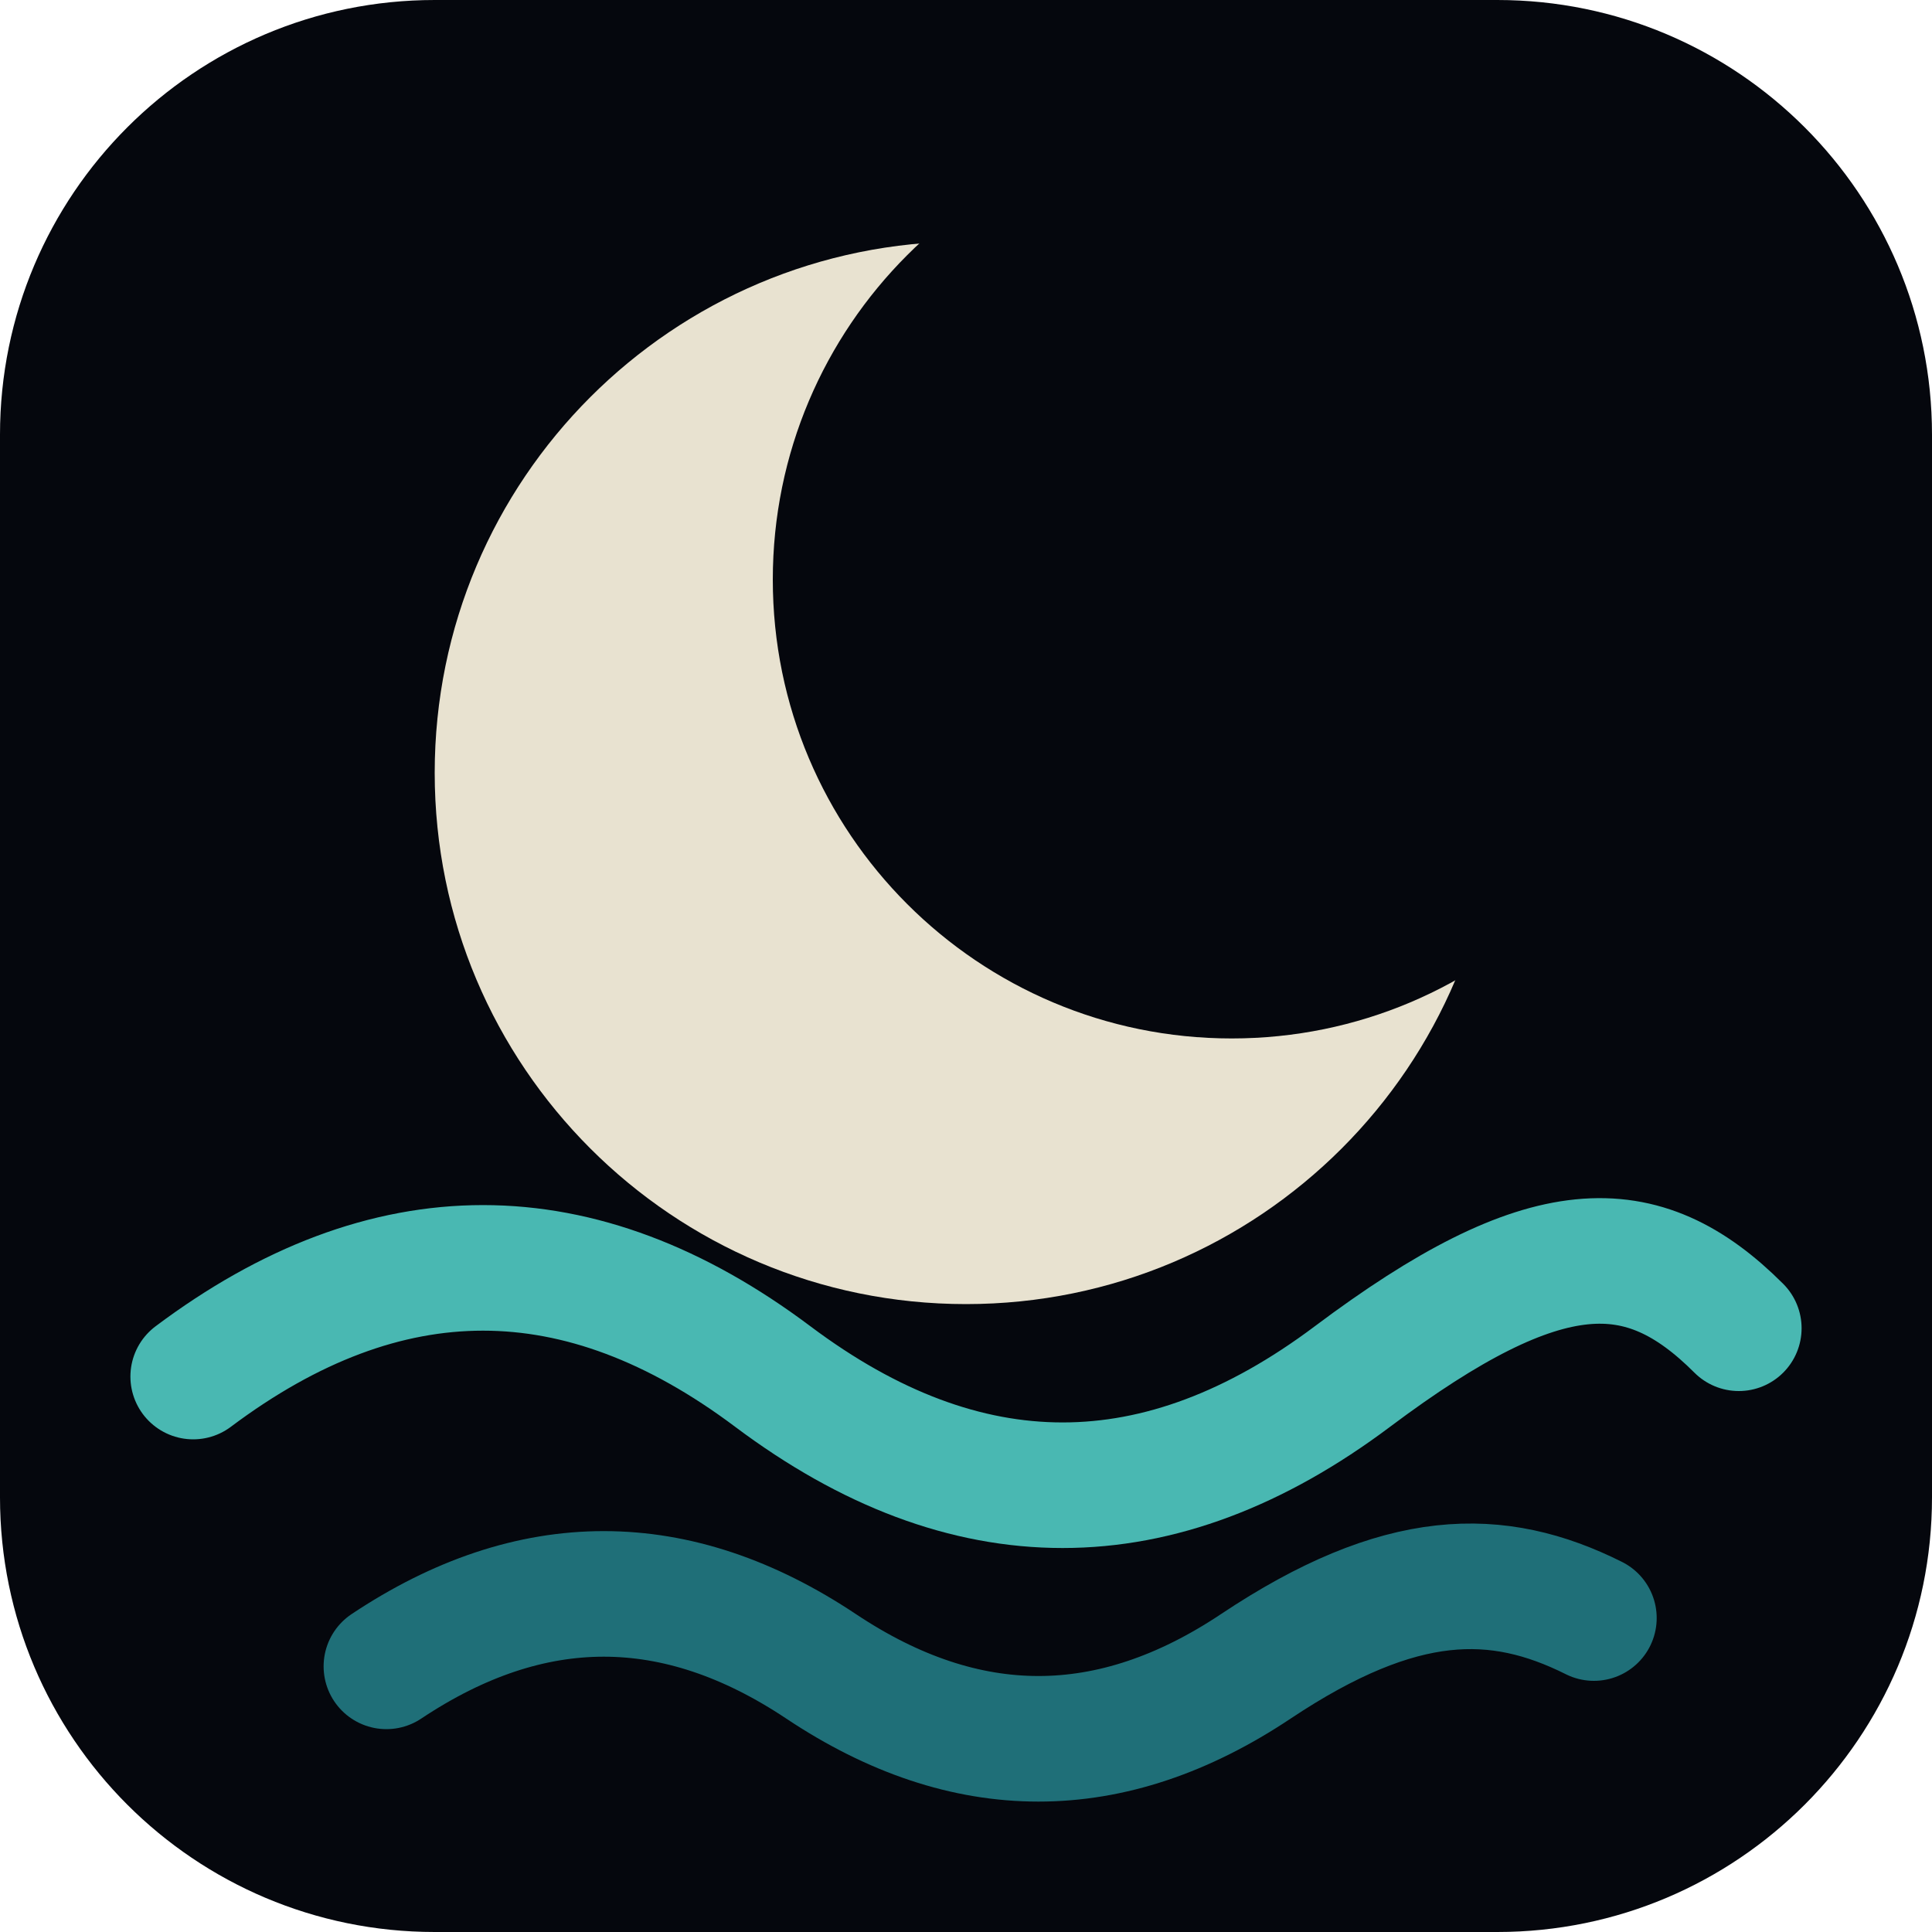
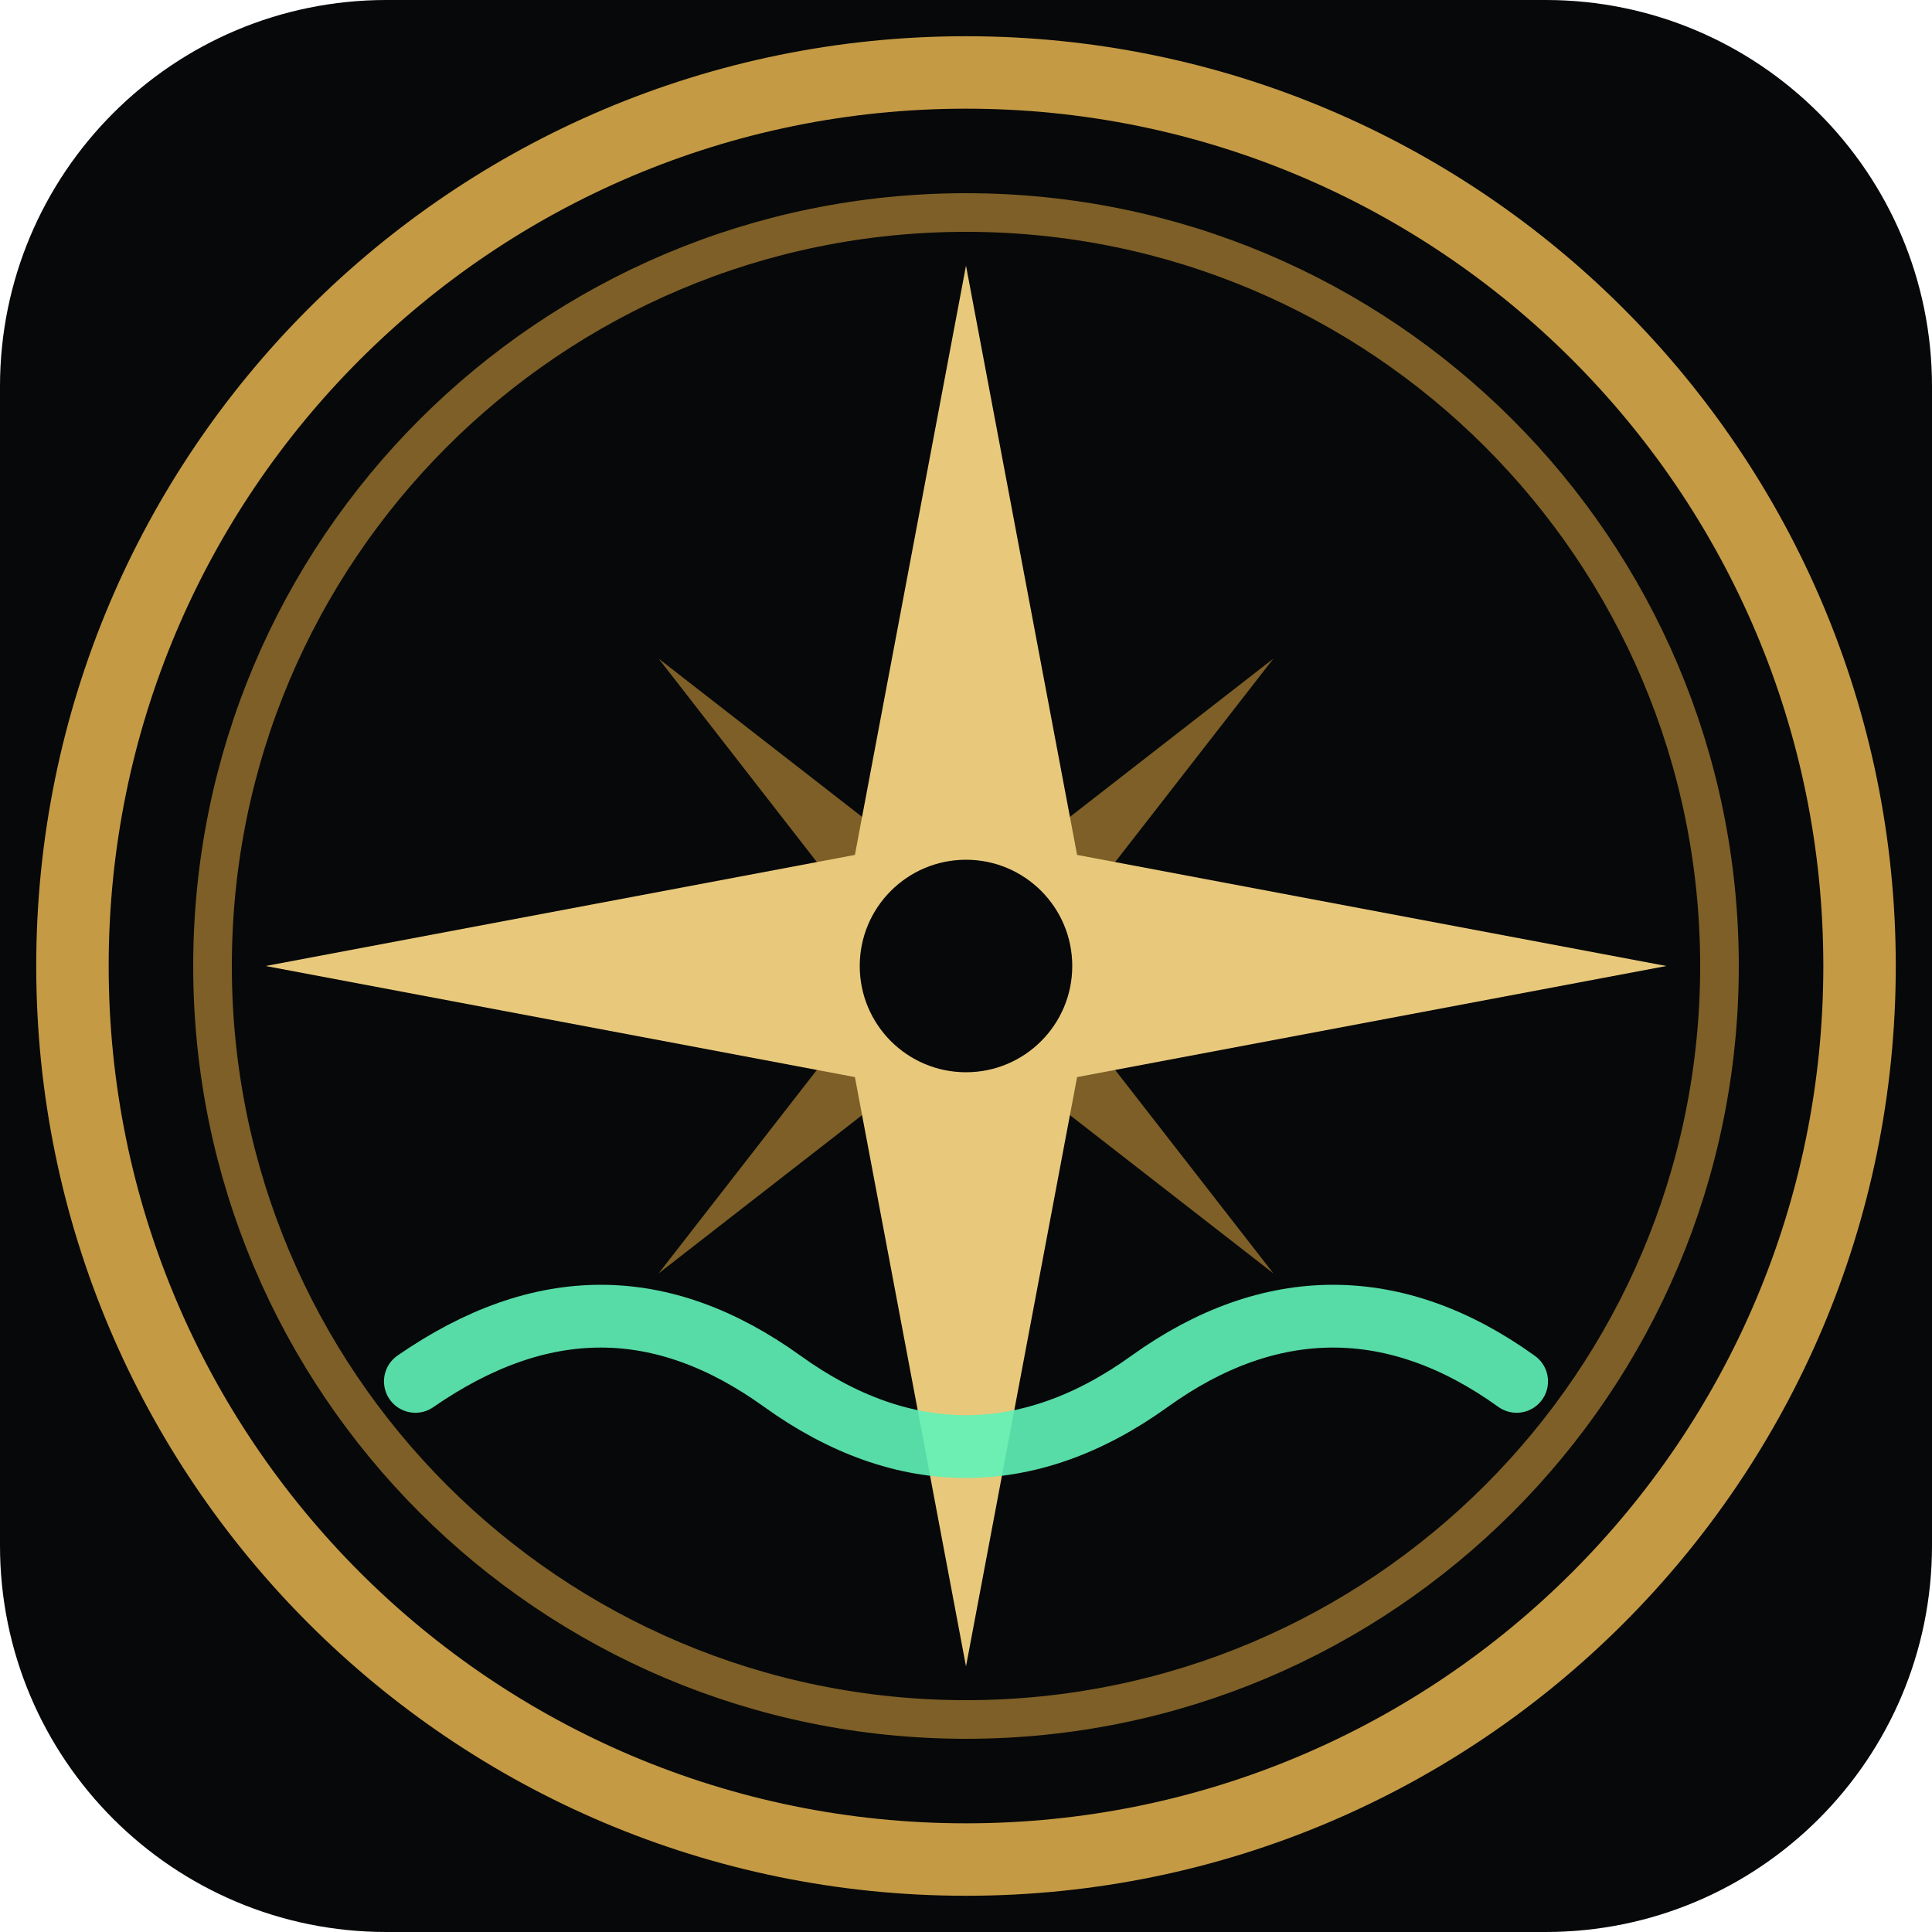
<svg xmlns="http://www.w3.org/2000/svg" viewBox="0 0 40 40">
-   <rect width="40" height="40" rx="9" fill="#05070d" />
-   <circle cx="20" cy="16" r="11" fill="#e8e2d0" />
-   <circle cx="25.5" cy="12" r="9.5" fill="#05070d" />
-   <path d="M4 28.5c4-3 8-3 12 0s8 3 12 0 6-3 8-1" stroke="#49b8b2" stroke-width="2.6" fill="none" stroke-linecap="round" />
-   <path d="M8 34.5c3-2 6-2 9 0s6 2 9 0 5-2 7-1" stroke="#1f6f78" stroke-width="2.6" fill="none" stroke-linecap="round" />
+   <rect width="40" height="40" rx="8" fill="#070809" />
+   <circle cx="20" cy="20" r="18.5" fill="none" stroke="#c49a45" stroke-width="1.5" />
+   <circle cx="20" cy="20" r="15.6" fill="none" stroke="#7d5f27" stroke-width=".8" />
+   <path d="M20 11 L21 19 L29 20 L21 21 L20 29 L19 21 L11 20 L19 19Z" transform="rotate(45 20 20)" fill="#7d5f27" />
+   <path d="M20 5.5 L22.3 17.7 L34.5 20 L22.3 22.3 L20 34.5 L17.7 22.3 L5.5 20 L17.7 17.7Z" fill="#e8c97c" />
+   <circle cx="20" cy="20" r="2.2" fill="#070809" />
+   <path d="M8.6 28.6c2.6-1.8 5.1-1.8 7.6 0s5.1 1.8 7.6 0 5.1-1.8 7.6 0" stroke="#5ff2b8" stroke-width="1.3" fill="none" stroke-linecap="round" opacity=".9" />
</svg>
